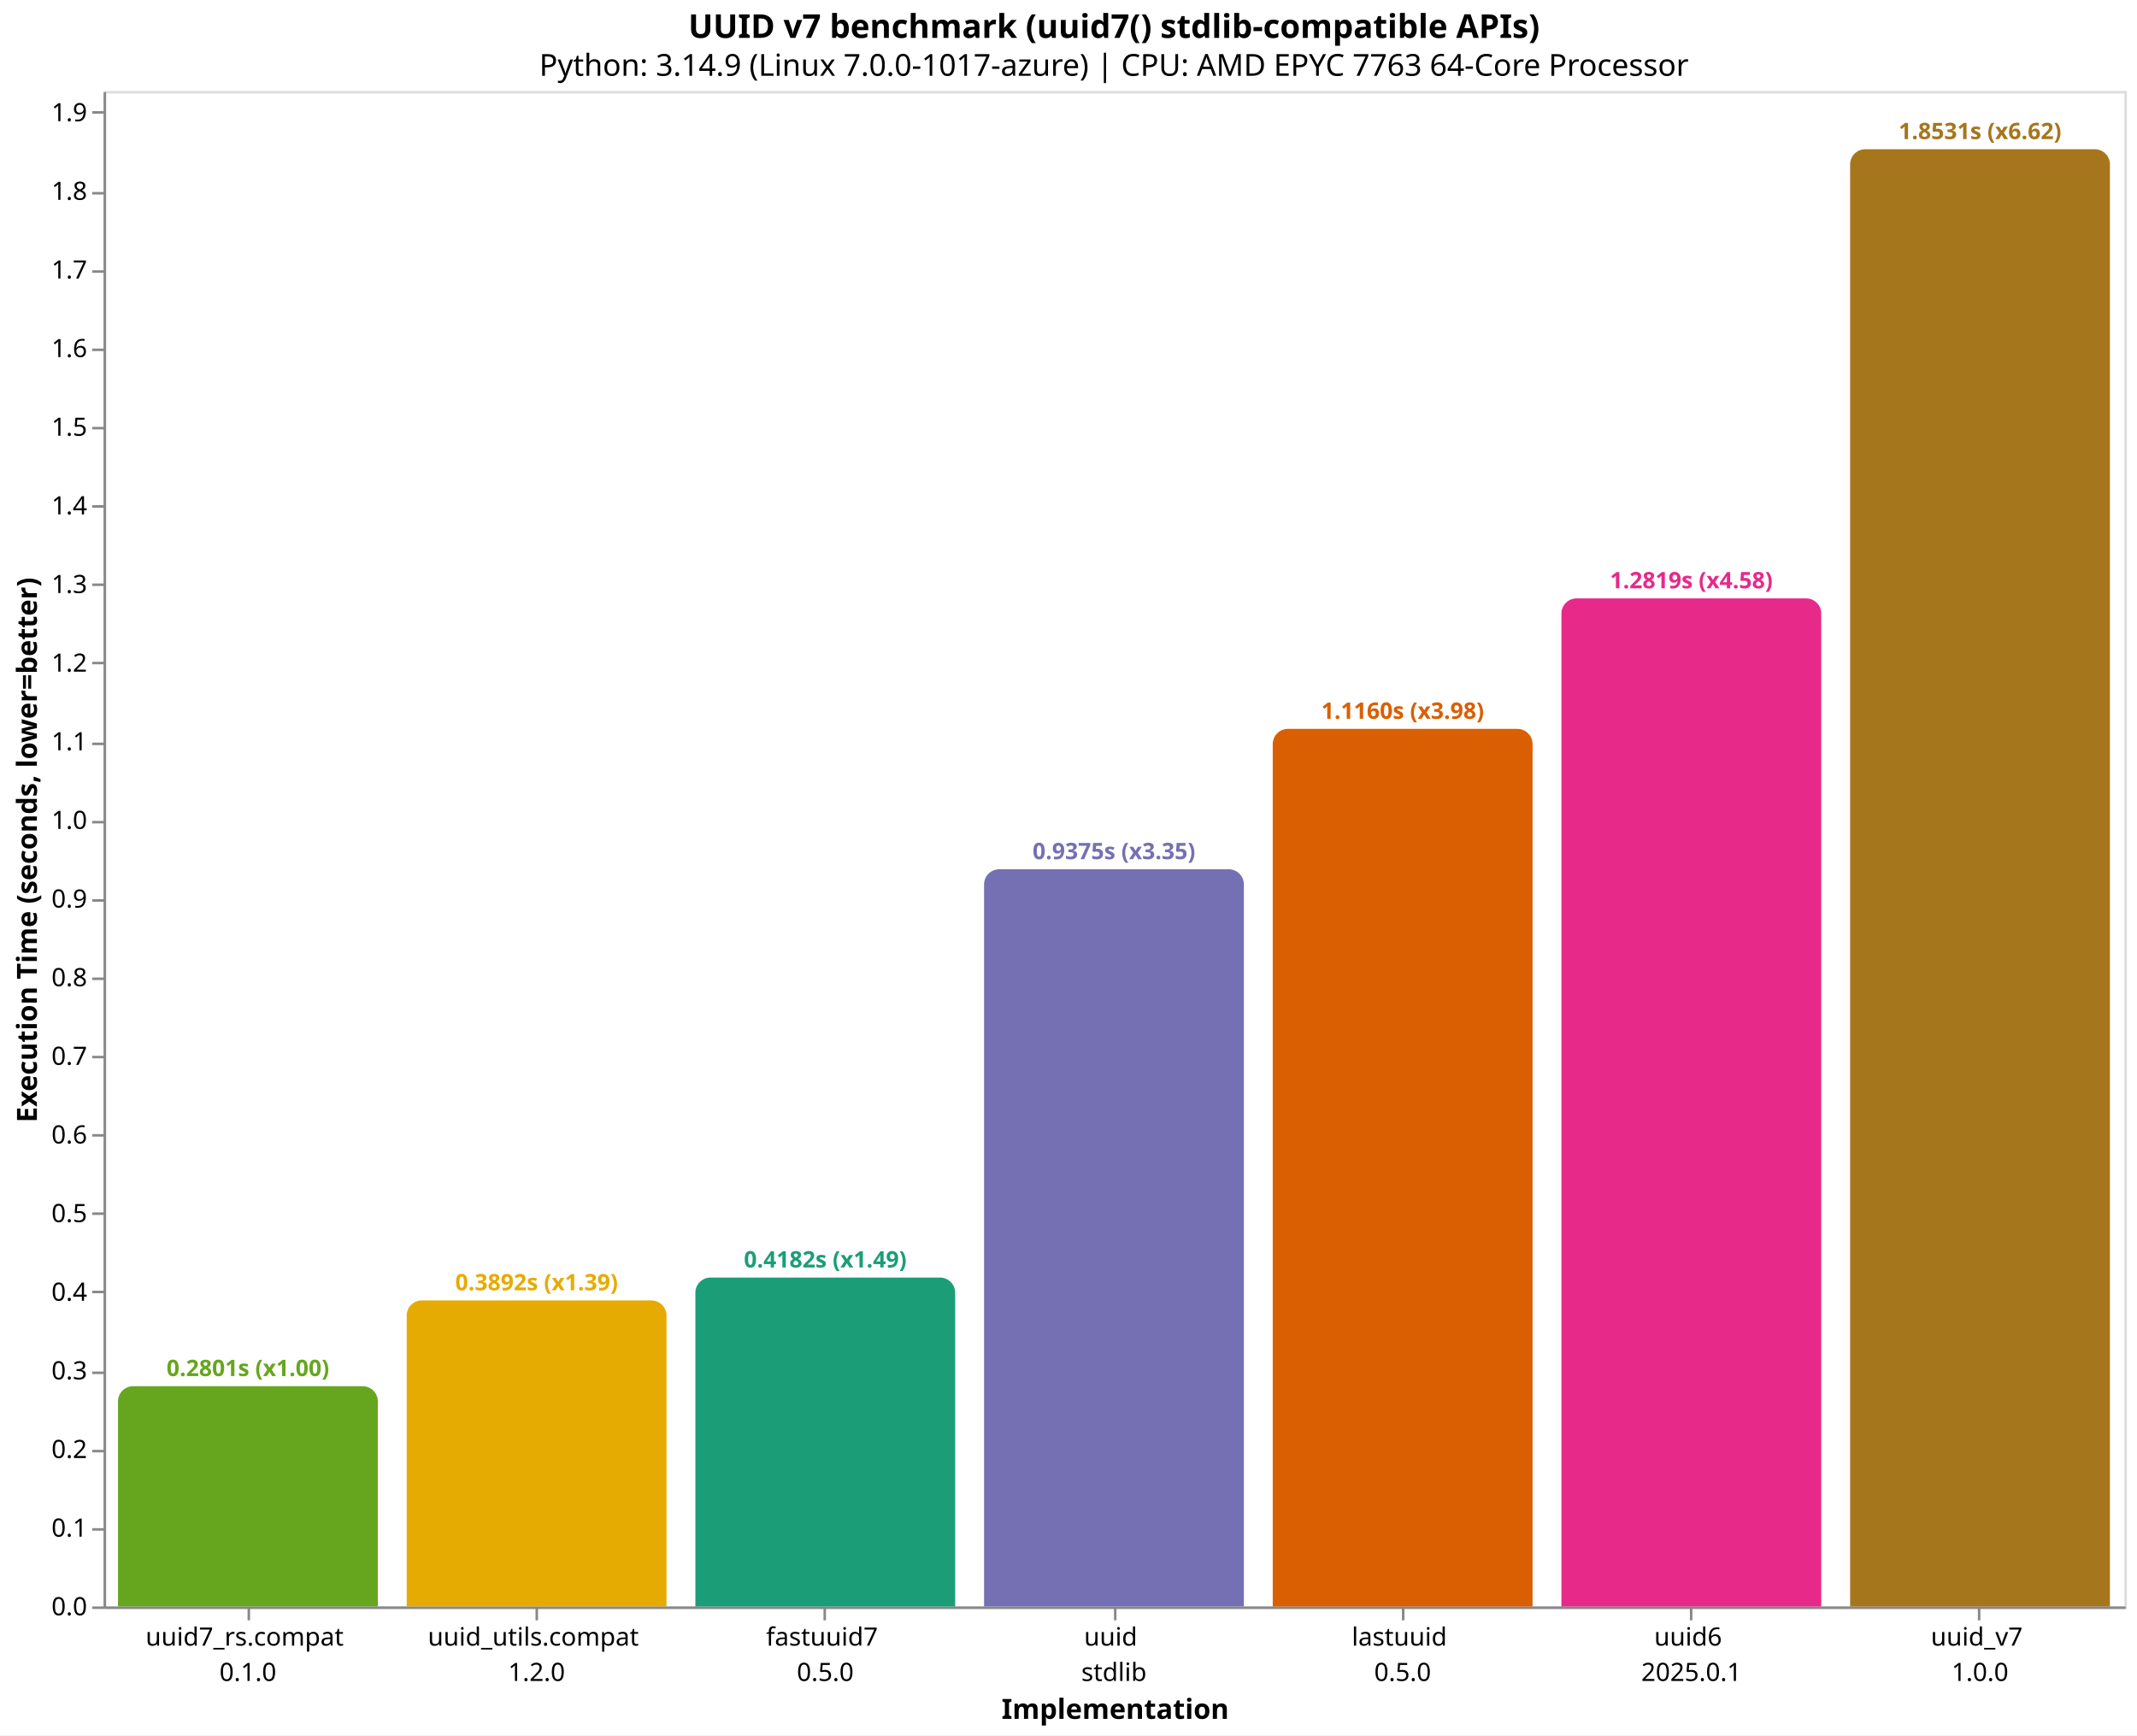
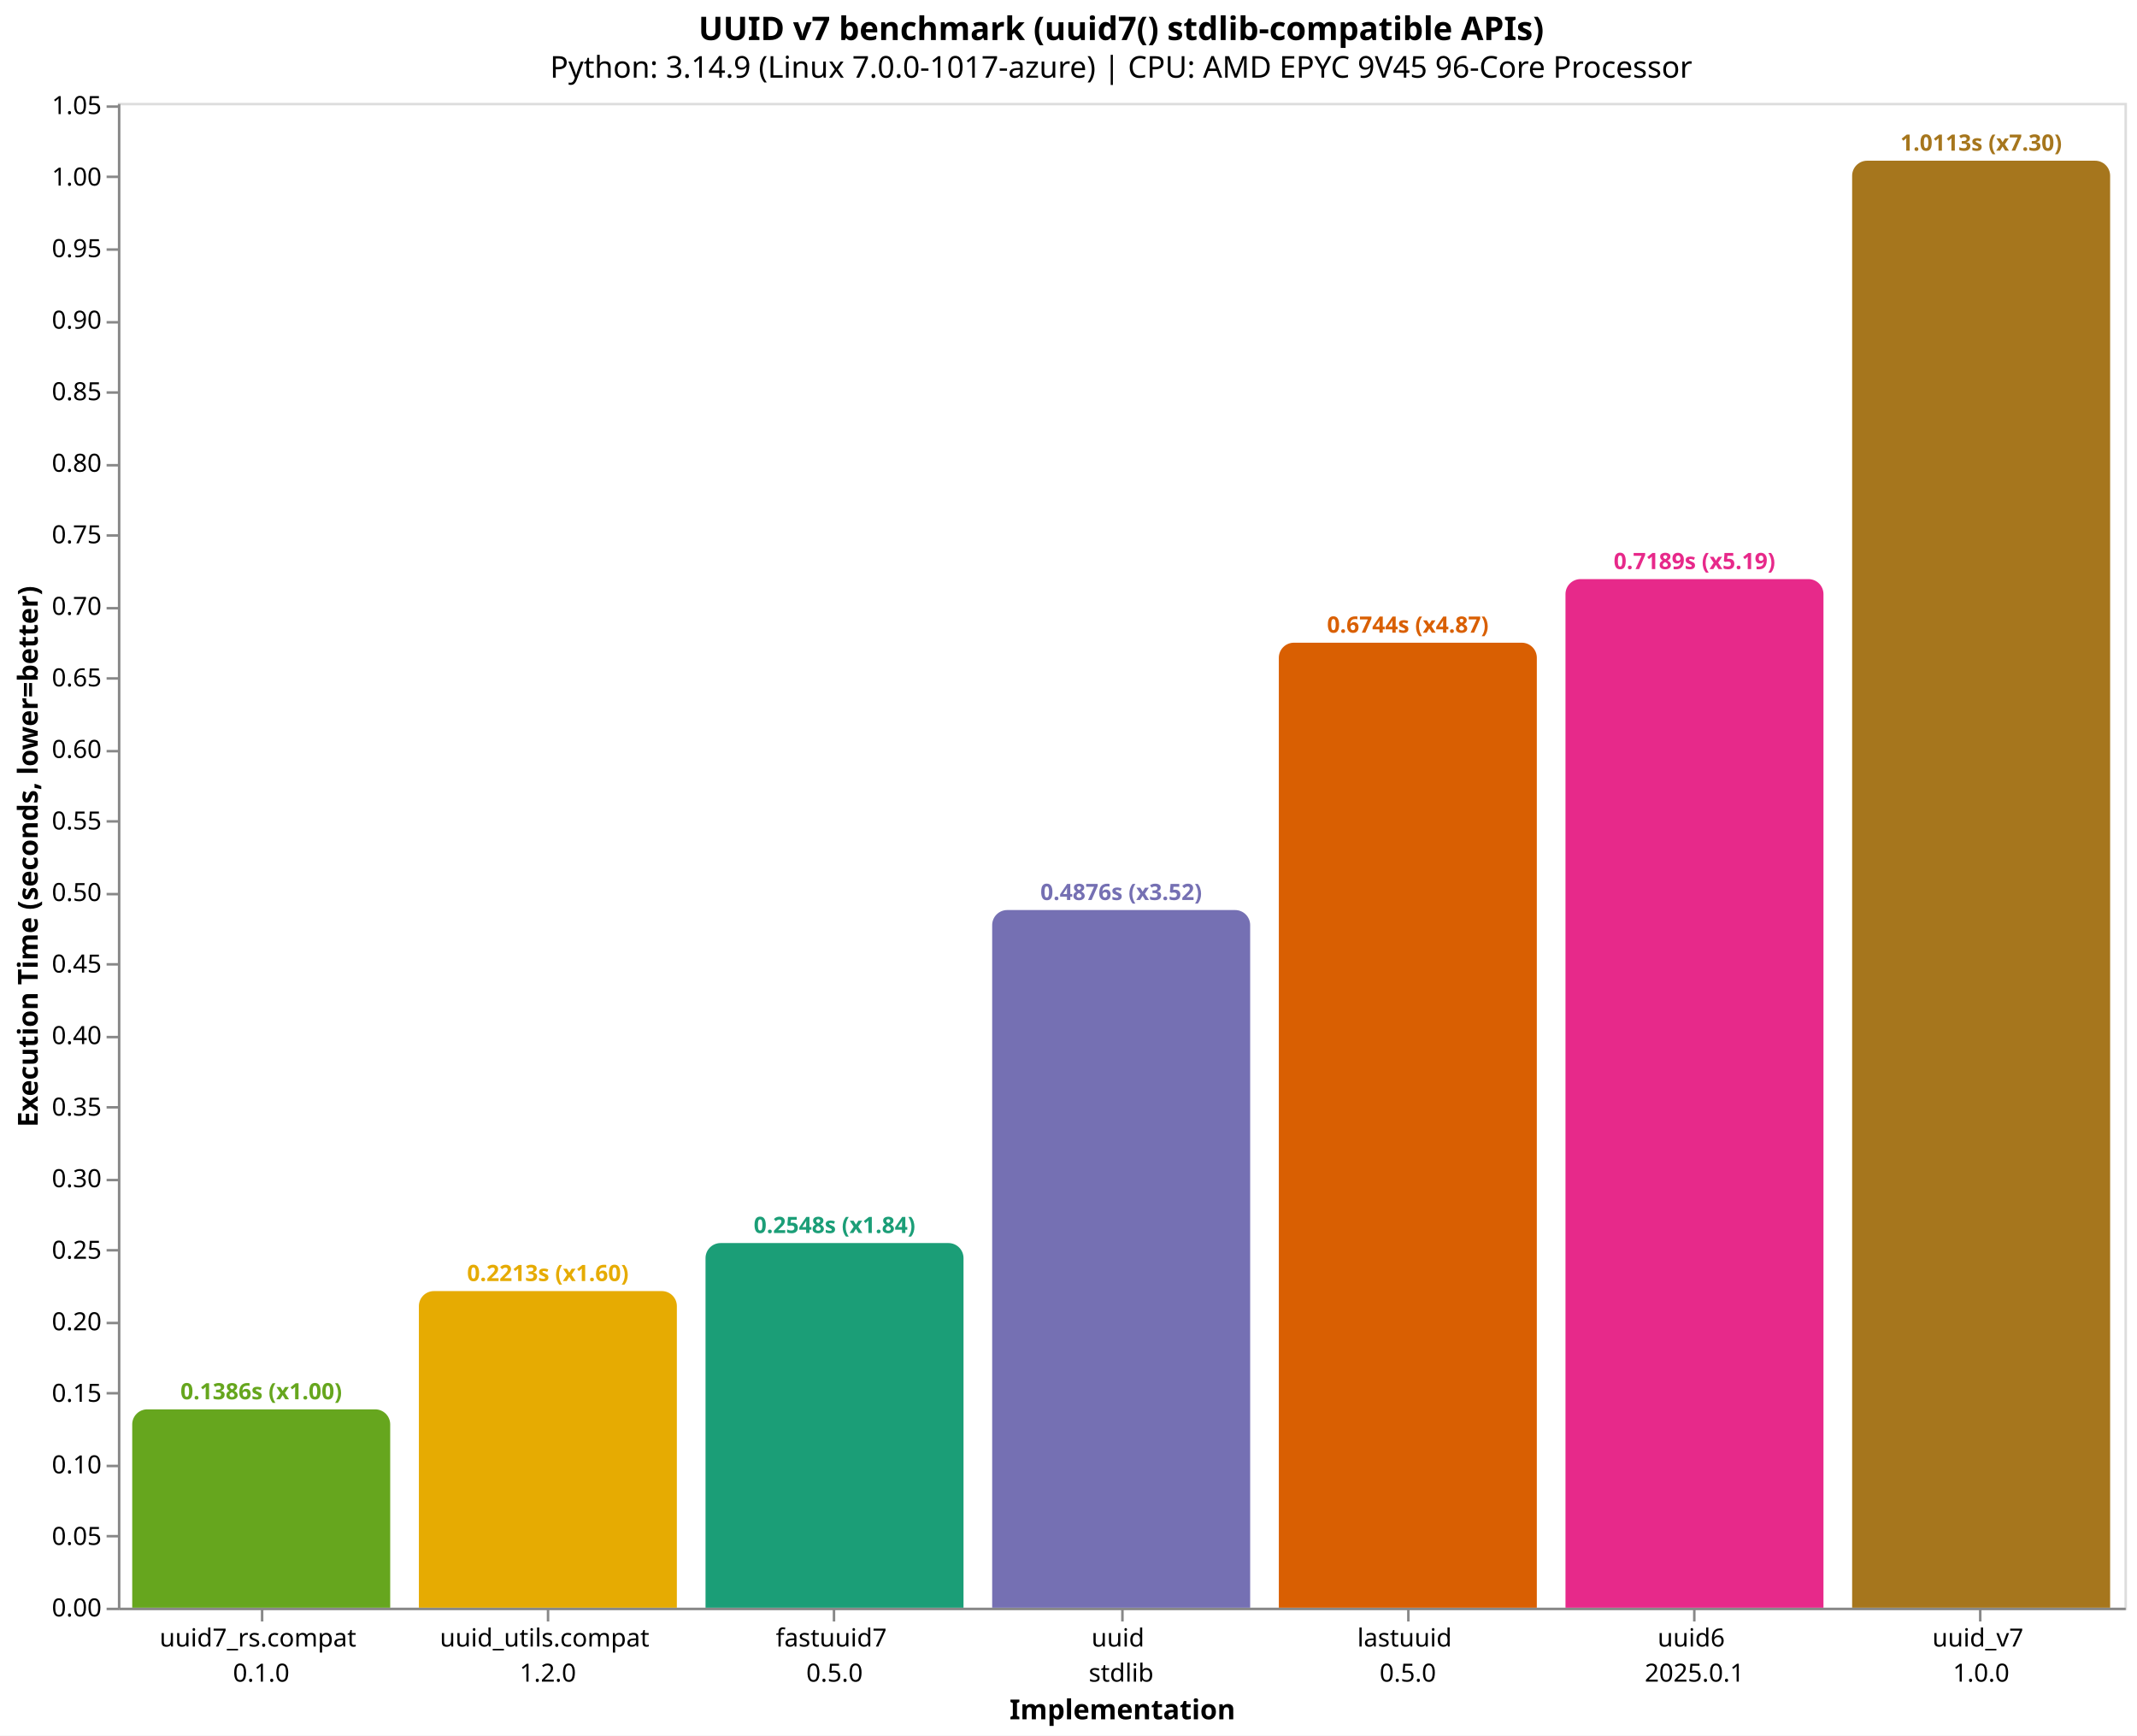
- <svg xmlns="http://www.w3.org/2000/svg" version="1.1" class="marks" width="846" height="687" viewBox="0 0 846 687">
-   <rect width="846" height="687" fill="white" />
-   <g fill="none" stroke-miterlimit="10" transform="translate(41,36)">
+ <svg xmlns="http://www.w3.org/2000/svg" version="1.1" class="marks" width="852" height="692" viewBox="0 0 852 692">
+   <rect width="852" height="692" fill="white" />
+   <g fill="none" stroke-miterlimit="10" transform="translate(47,41)">
    <g class="mark-group role-frame root" role="graphics-object" aria-roledescription="group mark container">
      <g transform="translate(0,0)">
        <path class="background" aria-hidden="true" d="M0.5,0.5h800v600h-800Z" stroke="#ddd" />
        <g>
          <g class="mark-group role-axis" role="graphics-symbol" aria-roledescription="axis" aria-label="X-axis titled 'Implementation' for a discrete scale with 7 values: uuid7_rs.compat&#10;0.1.0, uuid_utils.compat&#10;1.2.0, fastuuid7&#10;0.5.0, uuid&#10;stdlib, lastuuid&#10;0.5.0, uuid6&#10;2025.0.1, uuid_v7&#10;1.0.0">
            <g transform="translate(0.5,600.5)">
              <path class="background" aria-hidden="true" d="M0,0h0v0h0Z" pointer-events="none" />
              <g>
                <g class="mark-rule role-axis-tick" pointer-events="none">
                  <line transform="translate(57,0)" x2="0" y2="5" stroke="#888" stroke-width="1" opacity="1" />
                  <line transform="translate(171,0)" x2="0" y2="5" stroke="#888" stroke-width="1" opacity="1" />
                  <line transform="translate(285,0)" x2="0" y2="5" stroke="#888" stroke-width="1" opacity="1" />
                  <line transform="translate(400,0)" x2="0" y2="5" stroke="#888" stroke-width="1" opacity="1" />
                  <line transform="translate(514,0)" x2="0" y2="5" stroke="#888" stroke-width="1" opacity="1" />
                  <line transform="translate(628,0)" x2="0" y2="5" stroke="#888" stroke-width="1" opacity="1" />
                  <line transform="translate(742,0)" x2="0" y2="5" stroke="#888" stroke-width="1" opacity="1" />
                </g>
                <g class="mark-text role-axis-label" pointer-events="none">
                  <text text-anchor="middle" transform="translate(56.64286,15)" font-family="sans-serif" font-size="10px" fill="#000" opacity="1">
                    <tspan>uuid7_rs.compat</tspan>
                    <tspan x="0" dy="14">0.1.0</tspan>
                  </text>
                  <text text-anchor="middle" transform="translate(170.9286,15)" font-family="sans-serif" font-size="10px" fill="#000" opacity="1">
                    <tspan>uuid_utils.compat</tspan>
                    <tspan x="0" dy="14">1.2.0</tspan>
                  </text>
                  <text text-anchor="middle" transform="translate(285.2143,15)" font-family="sans-serif" font-size="10px" fill="#000" opacity="1">
                    <tspan>fastuuid7</tspan>
                    <tspan x="0" dy="14">0.5.0</tspan>
                  </text>
                  <text text-anchor="middle" transform="translate(399.5,15)" font-family="sans-serif" font-size="10px" fill="#000" opacity="1">
                    <tspan>uuid</tspan>
                    <tspan x="0" dy="14">stdlib</tspan>
                  </text>
                  <text text-anchor="middle" transform="translate(513.7857,15)" font-family="sans-serif" font-size="10px" fill="#000" opacity="1">
                    <tspan>lastuuid</tspan>
                    <tspan x="0" dy="14">0.5.0</tspan>
                  </text>
                  <text text-anchor="middle" transform="translate(628.0714,15)" font-family="sans-serif" font-size="10px" fill="#000" opacity="1">
                    <tspan>uuid6</tspan>
                    <tspan x="0" dy="14">2025.0.1</tspan>
                  </text>
                  <text text-anchor="middle" transform="translate(742.3571,15)" font-family="sans-serif" font-size="10px" fill="#000" opacity="1">
                    <tspan>uuid_v7</tspan>
                    <tspan x="0" dy="14">1.0.0</tspan>
                  </text>
                </g>
                <g class="mark-rule role-axis-domain" pointer-events="none">
                  <line transform="translate(0,0)" x2="800" y2="0" stroke="#888" stroke-width="1" opacity="1" />
                </g>
                <g class="mark-text role-axis-title" pointer-events="none">
                  <text text-anchor="middle" transform="translate(400,44)" font-family="sans-serif" font-size="11px" font-weight="bold" fill="#000" opacity="1">Implementation</text>
                </g>
              </g>
              <path class="foreground" aria-hidden="true" d="" pointer-events="none" display="none" />
            </g>
          </g>
-           <g class="mark-group role-axis" role="graphics-symbol" aria-roledescription="axis" aria-label="Y-axis titled 'Execution Time (seconds, lower=better)' for a linear scale with values from 0.0 to 1.9">
+           <g class="mark-group role-axis" role="graphics-symbol" aria-roledescription="axis" aria-label="Y-axis titled 'Execution Time (seconds, lower=better)' for a linear scale with values from 0.0 to 1.1">
            <g transform="translate(0.5,0.5)">
              <path class="background" aria-hidden="true" d="M0,0h0v0h0Z" pointer-events="none" />
              <g>
                <g class="mark-rule role-axis-tick" pointer-events="none">
                  <line transform="translate(0,600)" x2="-5" y2="0" stroke="#888" stroke-width="1" opacity="1" />
-                   <line transform="translate(0,569)" x2="-5" y2="0" stroke="#888" stroke-width="1" opacity="1" />
-                   <line transform="translate(0,538)" x2="-5" y2="0" stroke="#888" stroke-width="1" opacity="1" />
-                   <line transform="translate(0,507)" x2="-5" y2="0" stroke="#888" stroke-width="1" opacity="1" />
-                   <line transform="translate(0,475)" x2="-5" y2="0" stroke="#888" stroke-width="1" opacity="1" />
-                   <line transform="translate(0,444)" x2="-5" y2="0" stroke="#888" stroke-width="1" opacity="1" />
-                   <line transform="translate(0,413)" x2="-5" y2="0" stroke="#888" stroke-width="1" opacity="1" />
-                   <line transform="translate(0,382)" x2="-5" y2="0" stroke="#888" stroke-width="1" opacity="1" />
-                   <line transform="translate(0,351)" x2="-5" y2="0" stroke="#888" stroke-width="1" opacity="1" />
-                   <line transform="translate(0,320)" x2="-5" y2="0" stroke="#888" stroke-width="1" opacity="1" />
-                   <line transform="translate(0,289)" x2="-5" y2="0" stroke="#888" stroke-width="1" opacity="1" />
+                   <line transform="translate(0,571)" x2="-5" y2="0" stroke="#888" stroke-width="1" opacity="1" />
+                   <line transform="translate(0,543)" x2="-5" y2="0" stroke="#888" stroke-width="1" opacity="1" />
+                   <line transform="translate(0,514)" x2="-5" y2="0" stroke="#888" stroke-width="1" opacity="1" />
+                   <line transform="translate(0,486)" x2="-5" y2="0" stroke="#888" stroke-width="1" opacity="1" />
+                   <line transform="translate(0,457)" x2="-5" y2="0" stroke="#888" stroke-width="1" opacity="1" />
+                   <line transform="translate(0,429)" x2="-5" y2="0" stroke="#888" stroke-width="1" opacity="1" />
+                   <line transform="translate(0,400)" x2="-5" y2="0" stroke="#888" stroke-width="1" opacity="1" />
+                   <line transform="translate(0,372)" x2="-5" y2="0" stroke="#888" stroke-width="1" opacity="1" />
+                   <line transform="translate(0,343)" x2="-5" y2="0" stroke="#888" stroke-width="1" opacity="1" />
+                   <line transform="translate(0,315)" x2="-5" y2="0" stroke="#888" stroke-width="1" opacity="1" />
+                   <line transform="translate(0,286)" x2="-5" y2="0" stroke="#888" stroke-width="1" opacity="1" />
                  <line transform="translate(0,258)" x2="-5" y2="0" stroke="#888" stroke-width="1" opacity="1" />
-                   <line transform="translate(0,226)" x2="-5" y2="0" stroke="#888" stroke-width="1" opacity="1" />
-                   <line transform="translate(0,195)" x2="-5" y2="0" stroke="#888" stroke-width="1" opacity="1" />
-                   <line transform="translate(0,164)" x2="-5" y2="0" stroke="#888" stroke-width="1" opacity="1" />
-                   <line transform="translate(0,133)" x2="-5" y2="0" stroke="#888" stroke-width="1" opacity="1" />
-                   <line transform="translate(0,102)" x2="-5" y2="0" stroke="#888" stroke-width="1" opacity="1" />
-                   <line transform="translate(0,71)" x2="-5" y2="0" stroke="#888" stroke-width="1" opacity="1" />
-                   <line transform="translate(0,40)" x2="-5" y2="0" stroke="#888" stroke-width="1" opacity="1" />
-                   <line transform="translate(0,8)" x2="-5" y2="0" stroke="#888" stroke-width="1" opacity="1" />
+                   <line transform="translate(0,229)" x2="-5" y2="0" stroke="#888" stroke-width="1" opacity="1" />
+                   <line transform="translate(0,201)" x2="-5" y2="0" stroke="#888" stroke-width="1" opacity="1" />
+                   <line transform="translate(0,172)" x2="-5" y2="0" stroke="#888" stroke-width="1" opacity="1" />
+                   <line transform="translate(0,144)" x2="-5" y2="0" stroke="#888" stroke-width="1" opacity="1" />
+                   <line transform="translate(0,115)" x2="-5" y2="0" stroke="#888" stroke-width="1" opacity="1" />
+                   <line transform="translate(0,87)" x2="-5" y2="0" stroke="#888" stroke-width="1" opacity="1" />
+                   <line transform="translate(0,58)" x2="-5" y2="0" stroke="#888" stroke-width="1" opacity="1" />
+                   <line transform="translate(0,29)" x2="-5" y2="0" stroke="#888" stroke-width="1" opacity="1" />
+                   <line transform="translate(0,1)" x2="-5" y2="0" stroke="#888" stroke-width="1" opacity="1" />
                </g>
                <g class="mark-text role-axis-label" pointer-events="none">
-                   <text text-anchor="end" transform="translate(-7,603)" font-family="sans-serif" font-size="10px" fill="#000" opacity="1">0.0</text>
-                   <text text-anchor="end" transform="translate(-7,571.8678)" font-family="sans-serif" font-size="10px" fill="#000" opacity="1">0.1</text>
-                   <text text-anchor="end" transform="translate(-7,540.7357)" font-family="sans-serif" font-size="10px" fill="#000" opacity="1">0.2</text>
-                   <text text-anchor="end" transform="translate(-7,509.6035)" font-family="sans-serif" font-size="10px" fill="#000" opacity="1">0.3</text>
-                   <text text-anchor="end" transform="translate(-7,478.4713)" font-family="sans-serif" font-size="10px" fill="#000" opacity="1">0.4</text>
-                   <text text-anchor="end" transform="translate(-7,447.3392)" font-family="sans-serif" font-size="10px" fill="#000" opacity="1">0.5</text>
-                   <text text-anchor="end" transform="translate(-7,416.207)" font-family="sans-serif" font-size="10px" fill="#000" opacity="1">0.6</text>
-                   <text text-anchor="end" transform="translate(-7,385.0748)" font-family="sans-serif" font-size="10px" fill="#000" opacity="1">0.7</text>
-                   <text text-anchor="end" transform="translate(-7,353.9426)" font-family="sans-serif" font-size="10px" fill="#000" opacity="1">0.8</text>
-                   <text text-anchor="end" transform="translate(-7,322.8105)" font-family="sans-serif" font-size="10px" fill="#000" opacity="1">0.9</text>
-                   <text text-anchor="end" transform="translate(-7,291.6783)" font-family="sans-serif" font-size="10px" fill="#000" opacity="1">1.0</text>
-                   <text text-anchor="end" transform="translate(-7,260.5461)" font-family="sans-serif" font-size="10px" fill="#000" opacity="1">1.1</text>
-                   <text text-anchor="end" transform="translate(-7,229.414)" font-family="sans-serif" font-size="10px" fill="#000" opacity="1">1.2</text>
-                   <text text-anchor="end" transform="translate(-7,198.2818)" font-family="sans-serif" font-size="10px" fill="#000" opacity="1">1.3</text>
-                   <text text-anchor="end" transform="translate(-7,167.1496)" font-family="sans-serif" font-size="10px" fill="#000" opacity="1">1.4</text>
-                   <text text-anchor="end" transform="translate(-7,136.0175)" font-family="sans-serif" font-size="10px" fill="#000" opacity="1">1.5</text>
-                   <text text-anchor="end" transform="translate(-7,104.8853)" font-family="sans-serif" font-size="10px" fill="#000" opacity="1">1.6</text>
-                   <text text-anchor="end" transform="translate(-7,73.75312)" font-family="sans-serif" font-size="10px" fill="#000" opacity="1">1.7</text>
-                   <text text-anchor="end" transform="translate(-7,42.62095)" font-family="sans-serif" font-size="10px" fill="#000" opacity="1">1.8</text>
-                   <text text-anchor="end" transform="translate(-7,11.48878)" font-family="sans-serif" font-size="10px" fill="#000" opacity="1">1.9</text>
+                   <text text-anchor="end" transform="translate(-7,603)" font-family="sans-serif" font-size="10px" fill="#000" opacity="1">0.00</text>
+                   <text text-anchor="end" transform="translate(-7,574.4749)" font-family="sans-serif" font-size="10px" fill="#000" opacity="1">0.05</text>
+                   <text text-anchor="end" transform="translate(-7,545.9499)" font-family="sans-serif" font-size="10px" fill="#000" opacity="1">0.10</text>
+                   <text text-anchor="end" transform="translate(-7,517.4248)" font-family="sans-serif" font-size="10px" fill="#000" opacity="1">0.15</text>
+                   <text text-anchor="end" transform="translate(-7,488.8998)" font-family="sans-serif" font-size="10px" fill="#000" opacity="1">0.20</text>
+                   <text text-anchor="end" transform="translate(-7,460.3747)" font-family="sans-serif" font-size="10px" fill="#000" opacity="1">0.25</text>
+                   <text text-anchor="end" transform="translate(-7,431.8497)" font-family="sans-serif" font-size="10px" fill="#000" opacity="1">0.30</text>
+                   <text text-anchor="end" transform="translate(-7,403.3246)" font-family="sans-serif" font-size="10px" fill="#000" opacity="1">0.35</text>
+                   <text text-anchor="end" transform="translate(-7,374.7996)" font-family="sans-serif" font-size="10px" fill="#000" opacity="1">0.40</text>
+                   <text text-anchor="end" transform="translate(-7,346.2745)" font-family="sans-serif" font-size="10px" fill="#000" opacity="1">0.45</text>
+                   <text text-anchor="end" transform="translate(-7,317.7494)" font-family="sans-serif" font-size="10px" fill="#000" opacity="1">0.50</text>
+                   <text text-anchor="end" transform="translate(-7,289.2244)" font-family="sans-serif" font-size="10px" fill="#000" opacity="1">0.55</text>
+                   <text text-anchor="end" transform="translate(-7,260.6993)" font-family="sans-serif" font-size="10px" fill="#000" opacity="1">0.60</text>
+                   <text text-anchor="end" transform="translate(-7,232.1743)" font-family="sans-serif" font-size="10px" fill="#000" opacity="1">0.65</text>
+                   <text text-anchor="end" transform="translate(-7,203.6492)" font-family="sans-serif" font-size="10px" fill="#000" opacity="1">0.70</text>
+                   <text text-anchor="end" transform="translate(-7,175.1242)" font-family="sans-serif" font-size="10px" fill="#000" opacity="1">0.75</text>
+                   <text text-anchor="end" transform="translate(-7,146.5991)" font-family="sans-serif" font-size="10px" fill="#000" opacity="1">0.80</text>
+                   <text text-anchor="end" transform="translate(-7,118.0741)" font-family="sans-serif" font-size="10px" fill="#000" opacity="1">0.85</text>
+                   <text text-anchor="end" transform="translate(-7,89.549)" font-family="sans-serif" font-size="10px" fill="#000" opacity="1">0.90</text>
+                   <text text-anchor="end" transform="translate(-7,61.02395)" font-family="sans-serif" font-size="10px" fill="#000" opacity="1">0.95</text>
+                   <text text-anchor="end" transform="translate(-7,32.49889)" font-family="sans-serif" font-size="10px" fill="#000" opacity="1">1.00</text>
+                   <text text-anchor="end" transform="translate(-7,3.973838)" font-family="sans-serif" font-size="10px" fill="#000" opacity="1">1.05</text>
                </g>
                <g class="mark-rule role-axis-domain" pointer-events="none">
                  <line transform="translate(0,600)" x2="0" y2="-600" stroke="#888" stroke-width="1" opacity="1" />
                </g>
                <g class="mark-text role-axis-title" pointer-events="none">
-                   <text text-anchor="middle" transform="translate(-24.90137,300) rotate(-90) translate(0,-2)" font-family="sans-serif" font-size="11px" font-weight="bold" fill="#000" opacity="1">Execution Time (seconds, lower=better)</text>
+                   <text text-anchor="middle" transform="translate(-30.46289,300) rotate(-90) translate(0,-2)" font-family="sans-serif" font-size="11px" font-weight="bold" fill="#000" opacity="1">Execution Time (seconds, lower=better)</text>
                </g>
              </g>
              <path class="foreground" aria-hidden="true" d="" pointer-events="none" display="none" />
            </g>
          </g>
          <g class="mark-group role-scope" role="graphics-object" aria-roledescription="group mark container">
-             <g transform="translate(5.714286,512.7975)">
-               <path class="background" aria-hidden="true" d="M6,0L96.857,0C100.169,0,102.857,2.689,102.857,6L102.857,87.202C102.857,87.202,102.857,87.202,102.857,87.202L0,87.202C0,87.202,0,87.202,0,87.202L0,6C0,2.689,2.689,0,6,0Z" />
+             <g transform="translate(5.714286,520.9233)">
+               <path class="background" aria-hidden="true" d="M6,0L96.857,0C100.169,0,102.857,2.689,102.857,6L102.857,79.077C102.857,79.077,102.857,79.077,102.857,79.077L0,79.077C0,79.077,0,79.077,0,79.077L0,6C0,2.689,2.689,0,6,0Z" />
              <g clip-path="url(#clip10)">
                <g class="mark-group role-scope" role="graphics-object" aria-roledescription="group mark container">
-                   <g transform="translate(0,-512.7975)">
-                     <path class="background" aria-hidden="true" d="M0,0h102.857v0h-102.857Z" />
-                     <g>
-                       <g class="mark-rect role-mark layer_0_marks" role="graphics-object" aria-roledescription="rect mark container">
-                         <path aria-label="Implementation: uuid7_rs.compat&#10;0.1.0; Execution Time (seconds, lower=better): 0.280104107; implementation: uuid7_rs.compat; Execution Time (s): 0.2801; Slowdown: 1.00" role="graphics-symbol" aria-roledescription="bar" d="M0,512.798h102.857v87.202h-102.857Z" fill="#66a61e" />
-                       </g>
-                     </g>
-                     <path class="foreground" aria-hidden="true" d="" display="none" />
-                   </g>
-                 </g>
-               </g>
-               <path class="foreground" aria-hidden="true" d="" display="none" />
-             </g>
-             <g transform="translate(120,478.8365)">
-               <path class="background" aria-hidden="true" d="M6,0L96.857,0C100.169,0,102.857,2.689,102.857,6L102.857,121.163C102.857,121.163,102.857,121.163,102.857,121.163L0,121.163C0,121.163,0,121.163,0,121.163L0,6C0,2.689,2.689,0,6,0Z" />
+                   <g transform="translate(0,-520.9233)">
+                     <path class="background" aria-hidden="true" d="M0,0h102.857v0h-102.857Z" />
+                     <g>
+                       <g class="mark-rect role-mark layer_0_marks" role="graphics-object" aria-roledescription="rect mark container">
+                         <path aria-label="Implementation: uuid7_rs.compat&#10;0.1.0; Execution Time (seconds, lower=better): 0.138609247; implementation: uuid7_rs.compat; Execution Time (s): 0.1386; Slowdown: 1.00" role="graphics-symbol" aria-roledescription="bar" d="M0,520.923h102.857v79.077h-102.857Z" fill="#66a61e" />
+                       </g>
+                     </g>
+                     <path class="foreground" aria-hidden="true" d="" display="none" />
+                   </g>
+                 </g>
+               </g>
+               <path class="foreground" aria-hidden="true" d="" display="none" />
+             </g>
+             <g transform="translate(120,473.7738)">
+               <path class="background" aria-hidden="true" d="M6,0L96.857,0C100.169,0,102.857,2.689,102.857,6L102.857,126.226C102.857,126.226,102.857,126.226,102.857,126.226L0,126.226C0,126.226,0,126.226,0,126.226L0,6C0,2.689,2.689,0,6,0Z" />
              <g clip-path="url(#clip11)">
                <g class="mark-group role-scope" role="graphics-object" aria-roledescription="group mark container">
-                   <g transform="translate(0,-478.8365)">
-                     <path class="background" aria-hidden="true" d="M0,0h102.857v0h-102.857Z" />
-                     <g>
-                       <g class="mark-rect role-mark layer_0_marks" role="graphics-object" aria-roledescription="rect mark container">
-                         <path aria-label="Implementation: uuid_utils.compat&#10;1.2.0; Execution Time (seconds, lower=better): 0.389190592; implementation: uuid_utils.compat; Execution Time (s): 0.3892; Slowdown: 1.39" role="graphics-symbol" aria-roledescription="bar" d="M0,478.837h102.857v121.163h-102.857Z" fill="#e6ab02" />
-                       </g>
-                     </g>
-                     <path class="foreground" aria-hidden="true" d="" display="none" />
-                   </g>
-                 </g>
-               </g>
-               <path class="foreground" aria-hidden="true" d="" display="none" />
-             </g>
-             <g transform="translate(234.2857,469.7912)">
-               <path class="background" aria-hidden="true" d="M6,0L96.857,0C100.169,0,102.857,2.689,102.857,6L102.857,130.209C102.857,130.209,102.857,130.209,102.857,130.209L0,130.209C0,130.209,0,130.209,0,130.209L0,6C0,2.689,2.689,0,6,0Z" />
+                   <g transform="translate(0,-473.7738)">
+                     <path class="background" aria-hidden="true" d="M0,0h102.857v0h-102.857Z" />
+                     <g>
+                       <g class="mark-rect role-mark layer_0_marks" role="graphics-object" aria-roledescription="rect mark container">
+                         <path aria-label="Implementation: uuid_utils.compat&#10;1.2.0; Execution Time (seconds, lower=better): 0.221255001; implementation: uuid_utils.compat; Execution Time (s): 0.2213; Slowdown: 1.60" role="graphics-symbol" aria-roledescription="bar" d="M0,473.774h102.857v126.226h-102.857Z" fill="#e6ab02" />
+                       </g>
+                     </g>
+                     <path class="foreground" aria-hidden="true" d="" display="none" />
+                   </g>
+                 </g>
+               </g>
+               <path class="foreground" aria-hidden="true" d="" display="none" />
+             </g>
+             <g transform="translate(234.2857,454.6232)">
+               <path class="background" aria-hidden="true" d="M6,0L96.857,0C100.169,0,102.857,2.689,102.857,6L102.857,145.377C102.857,145.377,102.857,145.377,102.857,145.377L0,145.377C0,145.377,0,145.377,0,145.377L0,6C0,2.689,2.689,0,6,0Z" />
              <g clip-path="url(#clip12)">
                <g class="mark-group role-scope" role="graphics-object" aria-roledescription="group mark container">
-                   <g transform="translate(0,-469.7912)">
-                     <path class="background" aria-hidden="true" d="M0,0h102.857v0h-102.857Z" />
-                     <g>
-                       <g class="mark-rect role-mark layer_0_marks" role="graphics-object" aria-roledescription="rect mark container">
-                         <path aria-label="Implementation: fastuuid7&#10;0.5.0; Execution Time (seconds, lower=better): 0.418245136; implementation: fastuuid7; Execution Time (s): 0.4182; Slowdown: 1.49" role="graphics-symbol" aria-roledescription="bar" d="M0,469.791h102.857v130.209h-102.857Z" fill="#1b9e77" />
-                       </g>
-                     </g>
-                     <path class="foreground" aria-hidden="true" d="" display="none" />
-                   </g>
-                 </g>
-               </g>
-               <path class="foreground" aria-hidden="true" d="" display="none" />
-             </g>
-             <g transform="translate(348.5714,308.1505)">
-               <path class="background" aria-hidden="true" d="M6,0L96.857,0C100.169,0,102.857,2.689,102.857,6L102.857,291.849C102.857,291.849,102.857,291.849,102.857,291.849L0,291.849C0,291.849,0,291.849,0,291.849L0,6C0,2.689,2.689,0,6,0Z" />
+                   <g transform="translate(0,-454.6232)">
+                     <path class="background" aria-hidden="true" d="M0,0h102.857v0h-102.857Z" />
+                     <g>
+                       <g class="mark-rect role-mark layer_0_marks" role="graphics-object" aria-roledescription="rect mark container">
+                         <path aria-label="Implementation: fastuuid7&#10;0.5.0; Execution Time (seconds, lower=better): 0.254823006; implementation: fastuuid7; Execution Time (s): 0.2548; Slowdown: 1.84" role="graphics-symbol" aria-roledescription="bar" d="M0,454.623h102.857v145.377h-102.857Z" fill="#1b9e77" />
+                       </g>
+                     </g>
+                     <path class="foreground" aria-hidden="true" d="" display="none" />
+                   </g>
+                 </g>
+               </g>
+               <path class="foreground" aria-hidden="true" d="" display="none" />
+             </g>
+             <g transform="translate(348.5714,321.8467)">
+               <path class="background" aria-hidden="true" d="M6,0L96.857,0C100.169,0,102.857,2.689,102.857,6L102.857,278.153C102.857,278.153,102.857,278.153,102.857,278.153L0,278.153C0,278.153,0,278.153,0,278.153L0,6C0,2.689,2.689,0,6,0Z" />
              <g clip-path="url(#clip13)">
                <g class="mark-group role-scope" role="graphics-object" aria-roledescription="group mark container">
-                   <g transform="translate(0,-308.1505)">
-                     <path class="background" aria-hidden="true" d="M0,0h102.857v0h-102.857Z" />
-                     <g>
-                       <g class="mark-rect role-mark layer_0_marks" role="graphics-object" aria-roledescription="rect mark container">
-                         <path aria-label="Implementation: uuid&#10;stdlib; Execution Time (seconds, lower=better): 0.937453008; implementation: uuid; Execution Time (s): 0.9375; Slowdown: 3.35" role="graphics-symbol" aria-roledescription="bar" d="M0,308.151h102.857v291.849h-102.857Z" fill="#7570b3" />
-                       </g>
-                     </g>
-                     <path class="foreground" aria-hidden="true" d="" display="none" />
-                   </g>
-                 </g>
-               </g>
-               <path class="foreground" aria-hidden="true" d="" display="none" />
-             </g>
-             <g transform="translate(462.8571,252.5762)">
-               <path class="background" aria-hidden="true" d="M6,0L96.857,0C100.169,0,102.857,2.689,102.857,6L102.857,347.424C102.857,347.424,102.857,347.424,102.857,347.424L0,347.424C0,347.424,0,347.424,0,347.424L0,6C0,2.689,2.689,0,6,0Z" />
+                   <g transform="translate(0,-321.8467)">
+                     <path class="background" aria-hidden="true" d="M0,0h102.857v0h-102.857Z" />
+                     <g>
+                       <g class="mark-rect role-mark layer_0_marks" role="graphics-object" aria-roledescription="rect mark container">
+                         <path aria-label="Implementation: uuid&#10;stdlib; Execution Time (seconds, lower=better): 0.487559591; implementation: uuid; Execution Time (s): 0.4876; Slowdown: 3.52" role="graphics-symbol" aria-roledescription="bar" d="M0,321.847h102.857v278.153h-102.857Z" fill="#7570b3" />
+                       </g>
+                     </g>
+                     <path class="foreground" aria-hidden="true" d="" display="none" />
+                   </g>
+                 </g>
+               </g>
+               <path class="foreground" aria-hidden="true" d="" display="none" />
+             </g>
+             <g transform="translate(462.8571,215.2556)">
+               <path class="background" aria-hidden="true" d="M6,0L96.857,0C100.169,0,102.857,2.689,102.857,6L102.857,384.744C102.857,384.744,102.857,384.744,102.857,384.744L0,384.744C0,384.744,0,384.744,0,384.744L0,6C0,2.689,2.689,0,6,0Z" />
              <g clip-path="url(#clip14)">
                <g class="mark-group role-scope" role="graphics-object" aria-roledescription="group mark container">
-                   <g transform="translate(0,-252.5762)">
-                     <path class="background" aria-hidden="true" d="M0,0h102.857v0h-102.857Z" />
-                     <g>
-                       <g class="mark-rect role-mark layer_0_marks" role="graphics-object" aria-roledescription="rect mark container">
-                         <path aria-label="Implementation: lastuuid&#10;0.5.0; Execution Time (seconds, lower=better): 1.115964071; implementation: lastuuid; Execution Time (s): 1.1160; Slowdown: 3.98" role="graphics-symbol" aria-roledescription="bar" d="M0,252.576h102.857v347.424h-102.857Z" fill="#d95f02" />
-                       </g>
-                     </g>
-                     <path class="foreground" aria-hidden="true" d="" display="none" />
-                   </g>
-                 </g>
-               </g>
-               <path class="foreground" aria-hidden="true" d="" display="none" />
-             </g>
-             <g transform="translate(577.1429,200.9089)">
-               <path class="background" aria-hidden="true" d="M6,0L96.857,0C100.169,0,102.857,2.689,102.857,6L102.857,399.091C102.857,399.091,102.857,399.091,102.857,399.091L0,399.091C0,399.091,0,399.091,0,399.091L0,6C0,2.689,2.689,0,6,0Z" />
+                   <g transform="translate(0,-215.2556)">
+                     <path class="background" aria-hidden="true" d="M0,0h102.857v0h-102.857Z" />
+                     <g>
+                       <g class="mark-rect role-mark layer_0_marks" role="graphics-object" aria-roledescription="rect mark container">
+                         <path aria-label="Implementation: lastuuid&#10;0.5.0; Execution Time (seconds, lower=better): 0.674397224; implementation: lastuuid; Execution Time (s): 0.6744; Slowdown: 4.87" role="graphics-symbol" aria-roledescription="bar" d="M0,215.256h102.857v384.744h-102.857Z" fill="#d95f02" />
+                       </g>
+                     </g>
+                     <path class="foreground" aria-hidden="true" d="" display="none" />
+                   </g>
+                 </g>
+               </g>
+               <path class="foreground" aria-hidden="true" d="" display="none" />
+             </g>
+             <g transform="translate(577.1429,189.8943)">
+               <path class="background" aria-hidden="true" d="M6,0L96.857,0C100.169,0,102.857,2.689,102.857,6L102.857,410.106C102.857,410.106,102.857,410.106,102.857,410.106L0,410.106C0,410.106,0,410.106,0,410.106L0,6C0,2.689,2.689,0,6,0Z" />
              <g clip-path="url(#clip15)">
                <g class="mark-group role-scope" role="graphics-object" aria-roledescription="group mark container">
-                   <g transform="translate(0,-200.9089)">
-                     <path class="background" aria-hidden="true" d="M0,0h102.857v0h-102.857Z" />
-                     <g>
-                       <g class="mark-rect role-mark layer_0_marks" role="graphics-object" aria-roledescription="rect mark container">
-                         <path aria-label="Implementation: uuid6&#10;2025.0.1; Execution Time (seconds, lower=better): 1.281925065; implementation: uuid6; Execution Time (s): 1.2819; Slowdown: 4.58" role="graphics-symbol" aria-roledescription="bar" d="M0,200.909h102.857v399.091h-102.857Z" fill="#e7298a" />
+                   <g transform="translate(0,-189.8943)">
+                     <path class="background" aria-hidden="true" d="M0,0h102.857v0h-102.857Z" />
+                     <g>
+                       <g class="mark-rect role-mark layer_0_marks" role="graphics-object" aria-roledescription="rect mark container">
+                         <path aria-label="Implementation: uuid6&#10;2025.0.1; Execution Time (seconds, lower=better): 0.718851671; implementation: uuid6; Execution Time (s): 0.7189; Slowdown: 5.19" role="graphics-symbol" aria-roledescription="bar" d="M0,189.894h102.857v410.106h-102.857Z" fill="#e7298a" />
                      </g>
                    </g>
                    <path class="foreground" aria-hidden="true" d="" display="none" />
                  </g>
                </g>
              </g>
              <path class="foreground" aria-hidden="true" d="" display="none" />
            </g>
            <g transform="translate(691.4286,23.07692)">
              <path class="background" aria-hidden="true" d="M6,0L96.857,0C100.169,0,102.857,2.689,102.857,6L102.857,576.923C102.857,576.923,102.857,576.923,102.857,576.923L0,576.923C0,576.923,0,576.923,0,576.923L0,6C0,2.689,2.689,0,6,0Z" />
              <g clip-path="url(#clip16)">
                <g class="mark-group role-scope" role="graphics-object" aria-roledescription="group mark container">
                  <g transform="translate(0,-23.07692)">
                    <path class="background" aria-hidden="true" d="M0,0h102.857v0h-102.857Z" />
                    <g>
                      <g class="mark-rect role-mark layer_0_marks" role="graphics-object" aria-roledescription="rect mark container">
-                         <path aria-label="Implementation: uuid_v7&#10;1.0.0; Execution Time (seconds, lower=better): 1.853141257; implementation: uuid_v7; Execution Time (s): 1.8531; Slowdown: 6.62" role="graphics-symbol" aria-roledescription="bar" d="M0,23.077h102.857v576.923h-102.857Z" fill="#a6761d" />
+                         <path aria-label="Implementation: uuid_v7&#10;1.0.0; Execution Time (seconds, lower=better): 1.011256719; implementation: uuid_v7; Execution Time (s): 1.0113; Slowdown: 7.30" role="graphics-symbol" aria-roledescription="bar" d="M0,23.077h102.857v576.923h-102.857Z" fill="#a6761d" />
                      </g>
                    </g>
                    <path class="foreground" aria-hidden="true" d="" display="none" />
                  </g>
                </g>
              </g>
              <path class="foreground" aria-hidden="true" d="" display="none" />
            </g>
          </g>
          <g class="mark-text role-mark layer_1_marks" role="graphics-object" aria-roledescription="text mark container">
-             <text aria-label="Implementation: uuid7_rs.compat&#10;0.1.0; Execution Time (seconds, lower=better): 0.280104107; implementation: uuid7_rs.compat; label: 0.2801s (x1.00); Execution Time (s): 0.2801; Slowdown: 1.00" role="graphics-symbol" aria-roledescription="text mark" text-anchor="middle" transform="translate(57.14286,508.7975)" font-family="sans-serif" font-size="9px" font-weight="bold" fill="#66a61e">0.2801s (x1.00)</text>
-             <text aria-label="Implementation: uuid_utils.compat&#10;1.2.0; Execution Time (seconds, lower=better): 0.389190592; implementation: uuid_utils.compat; label: 0.3892s (x1.39); Execution Time (s): 0.3892; Slowdown: 1.39" role="graphics-symbol" aria-roledescription="text mark" text-anchor="middle" transform="translate(171.4286,474.8365)" font-family="sans-serif" font-size="9px" font-weight="bold" fill="#e6ab02">0.3892s (x1.39)</text>
-             <text aria-label="Implementation: fastuuid7&#10;0.5.0; Execution Time (seconds, lower=better): 0.418245136; implementation: fastuuid7; label: 0.4182s (x1.49); Execution Time (s): 0.4182; Slowdown: 1.49" role="graphics-symbol" aria-roledescription="text mark" text-anchor="middle" transform="translate(285.7143,465.7912)" font-family="sans-serif" font-size="9px" font-weight="bold" fill="#1b9e77">0.4182s (x1.49)</text>
-             <text aria-label="Implementation: uuid&#10;stdlib; Execution Time (seconds, lower=better): 0.937453008; implementation: uuid; label: 0.9375s (x3.35); Execution Time (s): 0.9375; Slowdown: 3.35" role="graphics-symbol" aria-roledescription="text mark" text-anchor="middle" transform="translate(400,304.1505)" font-family="sans-serif" font-size="9px" font-weight="bold" fill="#7570b3">0.9375s (x3.35)</text>
-             <text aria-label="Implementation: lastuuid&#10;0.5.0; Execution Time (seconds, lower=better): 1.115964071; implementation: lastuuid; label: 1.1160s (x3.98); Execution Time (s): 1.1160; Slowdown: 3.98" role="graphics-symbol" aria-roledescription="text mark" text-anchor="middle" transform="translate(514.2857,248.5762)" font-family="sans-serif" font-size="9px" font-weight="bold" fill="#d95f02">1.1160s (x3.98)</text>
-             <text aria-label="Implementation: uuid6&#10;2025.0.1; Execution Time (seconds, lower=better): 1.281925065; implementation: uuid6; label: 1.2819s (x4.58); Execution Time (s): 1.2819; Slowdown: 4.58" role="graphics-symbol" aria-roledescription="text mark" text-anchor="middle" transform="translate(628.5714,196.9089)" font-family="sans-serif" font-size="9px" font-weight="bold" fill="#e7298a">1.2819s (x4.58)</text>
-             <text aria-label="Implementation: uuid_v7&#10;1.0.0; Execution Time (seconds, lower=better): 1.853141257; implementation: uuid_v7; label: 1.8531s (x6.62); Execution Time (s): 1.8531; Slowdown: 6.62" role="graphics-symbol" aria-roledescription="text mark" text-anchor="middle" transform="translate(742.8571,19.07692)" font-family="sans-serif" font-size="9px" font-weight="bold" fill="#a6761d">1.8531s (x6.62)</text>
+             <text aria-label="Implementation: uuid7_rs.compat&#10;0.1.0; Execution Time (seconds, lower=better): 0.138609247; implementation: uuid7_rs.compat; label: 0.1386s (x1.00); Execution Time (s): 0.1386; Slowdown: 1.00" role="graphics-symbol" aria-roledescription="text mark" text-anchor="middle" transform="translate(57.14286,516.9233)" font-family="sans-serif" font-size="9px" font-weight="bold" fill="#66a61e">0.1386s (x1.00)</text>
+             <text aria-label="Implementation: uuid_utils.compat&#10;1.2.0; Execution Time (seconds, lower=better): 0.221255001; implementation: uuid_utils.compat; label: 0.2213s (x1.60); Execution Time (s): 0.2213; Slowdown: 1.60" role="graphics-symbol" aria-roledescription="text mark" text-anchor="middle" transform="translate(171.4286,469.7738)" font-family="sans-serif" font-size="9px" font-weight="bold" fill="#e6ab02">0.2213s (x1.60)</text>
+             <text aria-label="Implementation: fastuuid7&#10;0.5.0; Execution Time (seconds, lower=better): 0.254823006; implementation: fastuuid7; label: 0.2548s (x1.84); Execution Time (s): 0.2548; Slowdown: 1.84" role="graphics-symbol" aria-roledescription="text mark" text-anchor="middle" transform="translate(285.7143,450.6232)" font-family="sans-serif" font-size="9px" font-weight="bold" fill="#1b9e77">0.2548s (x1.84)</text>
+             <text aria-label="Implementation: uuid&#10;stdlib; Execution Time (seconds, lower=better): 0.487559591; implementation: uuid; label: 0.4876s (x3.52); Execution Time (s): 0.4876; Slowdown: 3.52" role="graphics-symbol" aria-roledescription="text mark" text-anchor="middle" transform="translate(400,317.8467)" font-family="sans-serif" font-size="9px" font-weight="bold" fill="#7570b3">0.4876s (x3.52)</text>
+             <text aria-label="Implementation: lastuuid&#10;0.5.0; Execution Time (seconds, lower=better): 0.674397224; implementation: lastuuid; label: 0.6744s (x4.87); Execution Time (s): 0.6744; Slowdown: 4.87" role="graphics-symbol" aria-roledescription="text mark" text-anchor="middle" transform="translate(514.2857,211.2556)" font-family="sans-serif" font-size="9px" font-weight="bold" fill="#d95f02">0.6744s (x4.87)</text>
+             <text aria-label="Implementation: uuid6&#10;2025.0.1; Execution Time (seconds, lower=better): 0.718851671; implementation: uuid6; label: 0.7189s (x5.19); Execution Time (s): 0.7189; Slowdown: 5.19" role="graphics-symbol" aria-roledescription="text mark" text-anchor="middle" transform="translate(628.5714,185.8943)" font-family="sans-serif" font-size="9px" font-weight="bold" fill="#e7298a">0.7189s (x5.19)</text>
+             <text aria-label="Implementation: uuid_v7&#10;1.0.0; Execution Time (seconds, lower=better): 1.011256719; implementation: uuid_v7; label: 1.0113s (x7.30); Execution Time (s): 1.0113; Slowdown: 7.30" role="graphics-symbol" aria-roledescription="text mark" text-anchor="middle" transform="translate(742.8571,19.07692)" font-family="sans-serif" font-size="9px" font-weight="bold" fill="#a6761d">1.0113s (x7.30)</text>
          </g>
          <g class="mark-group role-title">
-             <g transform="translate(400,-31)">
+             <g transform="translate(400,-35.02616)">
              <path class="background" aria-hidden="true" d="M0,0h0v0h0Z" pointer-events="none" />
              <g>
                <g class="mark-text role-title-text" role="graphics-symbol" aria-roledescription="title" aria-label="Title text 'UUID v7 benchmark (uuid7() stdlib-compatible APIs)'" pointer-events="none">
                  <text text-anchor="middle" transform="translate(0,10)" font-family="sans-serif" font-size="13px" font-weight="bold" fill="#000" opacity="1">UUID v7 benchmark (uuid7() stdlib-compatible APIs)</text>
                </g>
-                 <g class="mark-text role-title-subtitle" role="graphics-symbol" aria-roledescription="subtitle" aria-label="Subtitle text 'Python: 3.14.9 (Linux 7.0.0-1017-azure) | CPU: AMD EPYC 7763 64-Core Processor'" pointer-events="none">
-                   <text text-anchor="middle" transform="translate(0,25)" font-family="sans-serif" font-size="12px" fill="#000" opacity="1">Python: 3.14.9 (Linux 7.0.0-1017-azure) | CPU: AMD EPYC 7763 64-Core Processor</text>
+                 <g class="mark-text role-title-subtitle" role="graphics-symbol" aria-roledescription="subtitle" aria-label="Subtitle text 'Python: 3.14.9 (Linux 7.0.0-1017-azure) | CPU: AMD EPYC 9V45 96-Core Processor'" pointer-events="none">
+                   <text text-anchor="middle" transform="translate(0,25)" font-family="sans-serif" font-size="12px" fill="#000" opacity="1">Python: 3.14.9 (Linux 7.0.0-1017-azure) | CPU: AMD EPYC 9V45 96-Core Processor</text>
                </g>
              </g>
              <path class="foreground" aria-hidden="true" d="" pointer-events="none" display="none" />
            </g>
          </g>
        </g>
        <path class="foreground" aria-hidden="true" d="" display="none" />
      </g>
    </g>
  </g>
  <defs>
    <clipPath id="clip10">
-       <path d="M6,0L96.857,0C100.169,0,102.857,2.689,102.857,6L102.857,87.202C102.857,87.202,102.857,87.202,102.857,87.202L0,87.202C0,87.202,0,87.202,0,87.202L0,6C0,2.689,2.689,0,6,0Z" />
+       <path d="M6,0L96.857,0C100.169,0,102.857,2.689,102.857,6L102.857,79.077C102.857,79.077,102.857,79.077,102.857,79.077L0,79.077C0,79.077,0,79.077,0,79.077L0,6C0,2.689,2.689,0,6,0Z" />
    </clipPath>
    <clipPath id="clip11">
-       <path d="M6,0L96.857,0C100.169,0,102.857,2.689,102.857,6L102.857,121.163C102.857,121.163,102.857,121.163,102.857,121.163L0,121.163C0,121.163,0,121.163,0,121.163L0,6C0,2.689,2.689,0,6,0Z" />
+       <path d="M6,0L96.857,0C100.169,0,102.857,2.689,102.857,6L102.857,126.226C102.857,126.226,102.857,126.226,102.857,126.226L0,126.226C0,126.226,0,126.226,0,126.226L0,6C0,2.689,2.689,0,6,0Z" />
    </clipPath>
    <clipPath id="clip12">
-       <path d="M6,0L96.857,0C100.169,0,102.857,2.689,102.857,6L102.857,130.209C102.857,130.209,102.857,130.209,102.857,130.209L0,130.209C0,130.209,0,130.209,0,130.209L0,6C0,2.689,2.689,0,6,0Z" />
+       <path d="M6,0L96.857,0C100.169,0,102.857,2.689,102.857,6L102.857,145.377C102.857,145.377,102.857,145.377,102.857,145.377L0,145.377C0,145.377,0,145.377,0,145.377L0,6C0,2.689,2.689,0,6,0Z" />
    </clipPath>
    <clipPath id="clip13">
-       <path d="M6,0L96.857,0C100.169,0,102.857,2.689,102.857,6L102.857,291.849C102.857,291.849,102.857,291.849,102.857,291.849L0,291.849C0,291.849,0,291.849,0,291.849L0,6C0,2.689,2.689,0,6,0Z" />
+       <path d="M6,0L96.857,0C100.169,0,102.857,2.689,102.857,6L102.857,278.153C102.857,278.153,102.857,278.153,102.857,278.153L0,278.153C0,278.153,0,278.153,0,278.153L0,6C0,2.689,2.689,0,6,0Z" />
    </clipPath>
    <clipPath id="clip14">
-       <path d="M6,0L96.857,0C100.169,0,102.857,2.689,102.857,6L102.857,347.424C102.857,347.424,102.857,347.424,102.857,347.424L0,347.424C0,347.424,0,347.424,0,347.424L0,6C0,2.689,2.689,0,6,0Z" />
+       <path d="M6,0L96.857,0C100.169,0,102.857,2.689,102.857,6L102.857,384.744C102.857,384.744,102.857,384.744,102.857,384.744L0,384.744C0,384.744,0,384.744,0,384.744L0,6C0,2.689,2.689,0,6,0Z" />
    </clipPath>
    <clipPath id="clip15">
-       <path d="M6,0L96.857,0C100.169,0,102.857,2.689,102.857,6L102.857,399.091C102.857,399.091,102.857,399.091,102.857,399.091L0,399.091C0,399.091,0,399.091,0,399.091L0,6C0,2.689,2.689,0,6,0Z" />
+       <path d="M6,0L96.857,0C100.169,0,102.857,2.689,102.857,6L102.857,410.106C102.857,410.106,102.857,410.106,102.857,410.106L0,410.106C0,410.106,0,410.106,0,410.106L0,6C0,2.689,2.689,0,6,0Z" />
    </clipPath>
    <clipPath id="clip16">
      <path d="M6,0L96.857,0C100.169,0,102.857,2.689,102.857,6L102.857,576.923C102.857,576.923,102.857,576.923,102.857,576.923L0,576.923C0,576.923,0,576.923,0,576.923L0,6C0,2.689,2.689,0,6,0Z" />
    </clipPath>
  </defs>
</svg>
